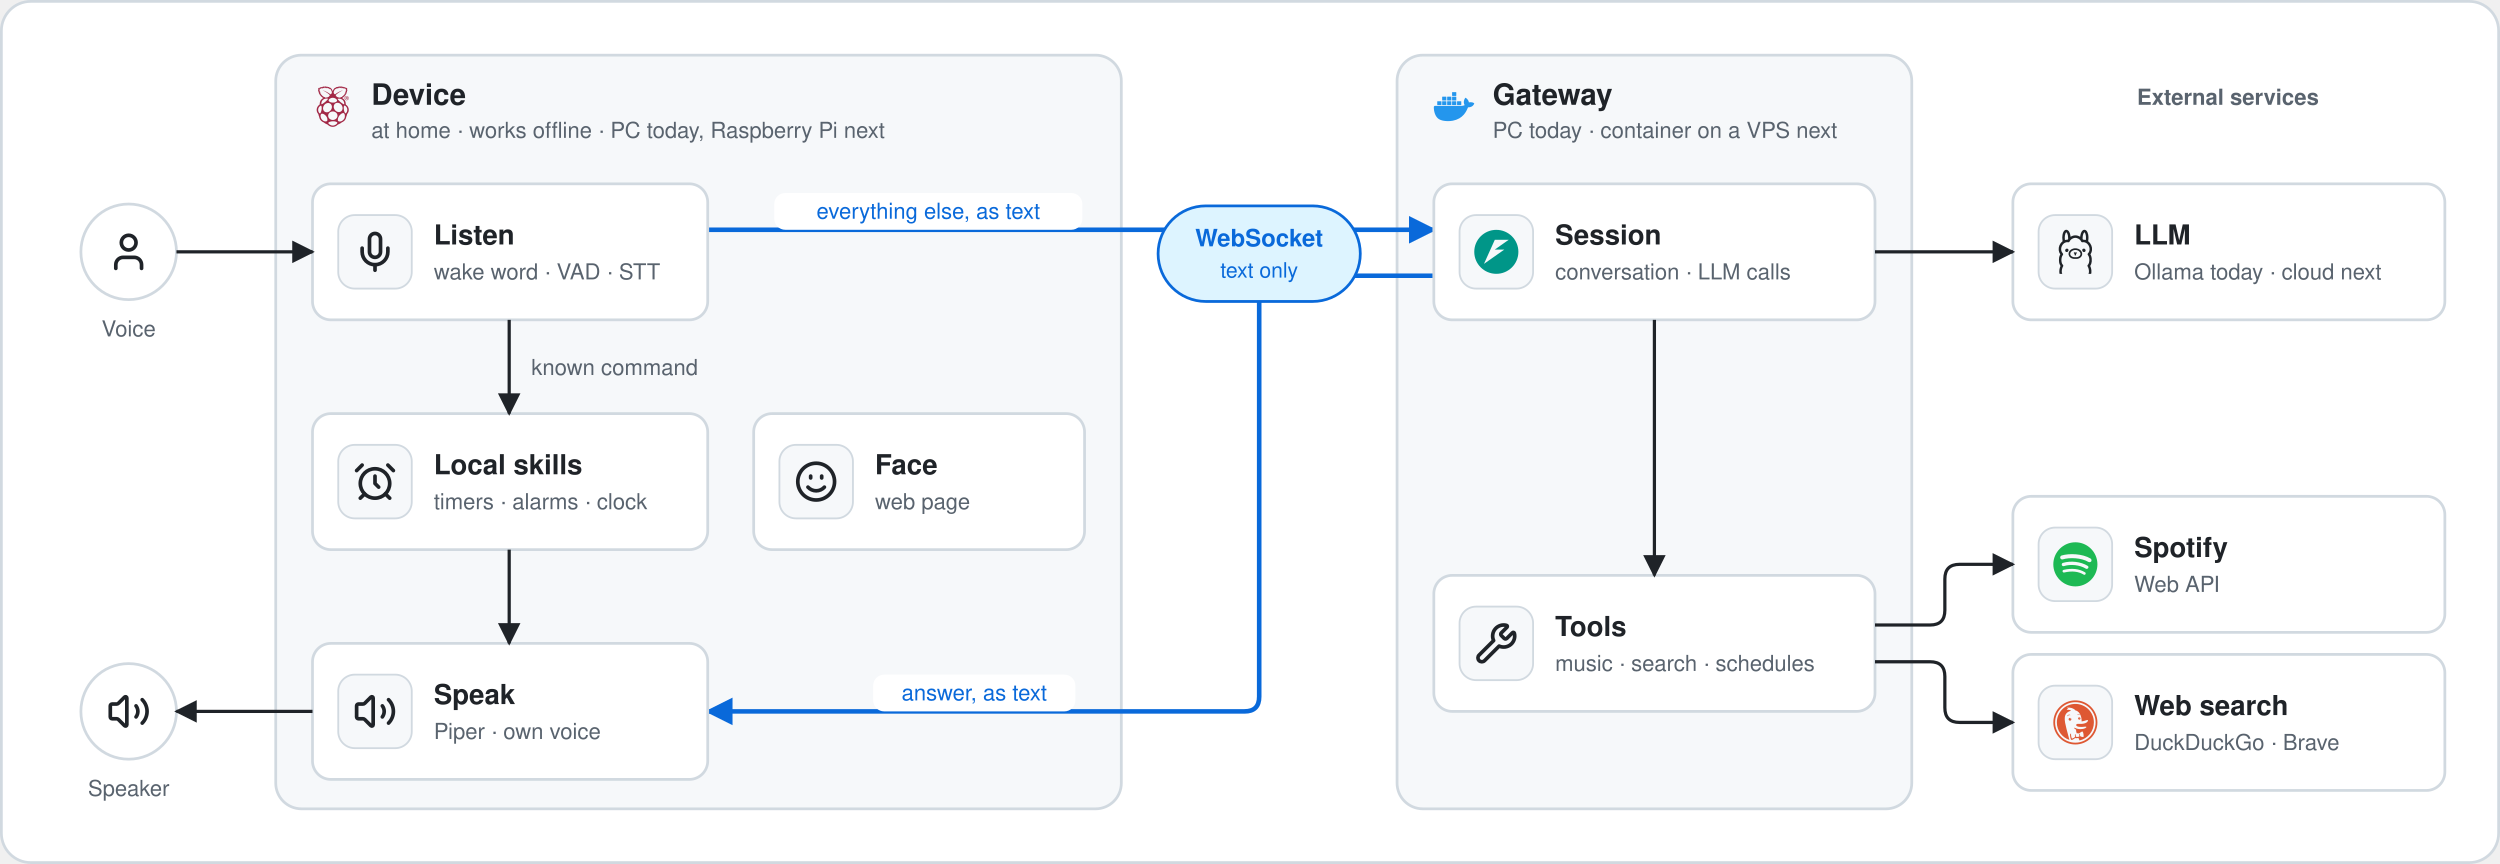
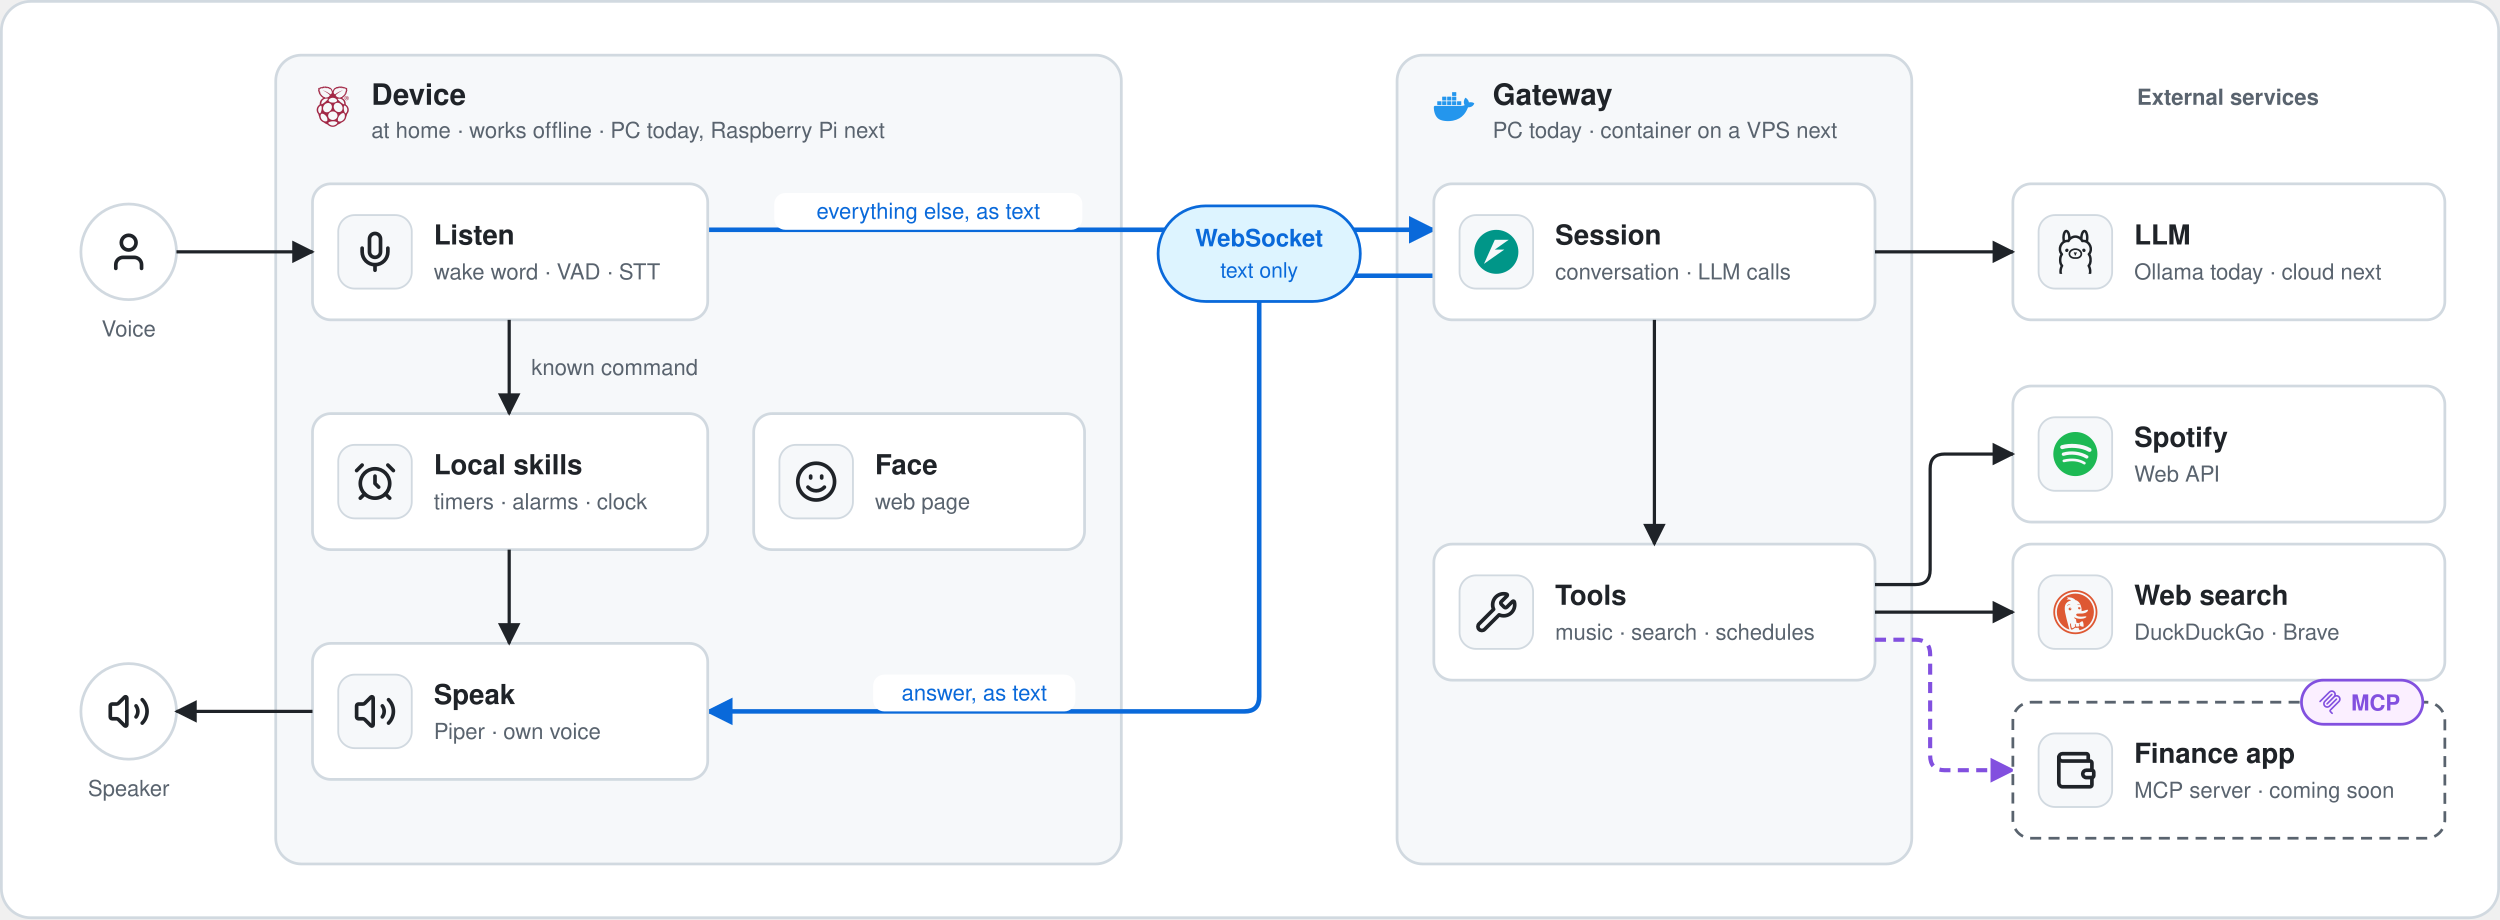
- <svg xmlns="http://www.w3.org/2000/svg" viewBox="0 0 1360 470" width="1360" height="470" font-family="-apple-system, 'Segoe UI', Helvetica, Arial, sans-serif" role="img" aria-label="Ideraldinho high-level architecture">
+ <svg xmlns="http://www.w3.org/2000/svg" viewBox="0 0 1360 500" width="1360" height="500" font-family="-apple-system, 'Segoe UI', Helvetica, Arial, sans-serif" role="img" aria-label="Ideraldinho high-level architecture">
  <defs>
    <marker id="ponta-local" viewBox="0 0 10 10" refX="9" refY="5" markerWidth="7" markerHeight="7" orient="auto-start-reverse">
      <path d="M0,0 L10,5 L0,10 z" fill="#1f2328" />
    </marker>
    <marker id="ponta-rede" viewBox="0 0 10 10" refX="9" refY="5" markerWidth="6" markerHeight="6" orient="auto-start-reverse">
      <path d="M0,0 L10,5 L0,10 z" fill="#0969da" />
    </marker>
+     <marker id="ponta-mcp" viewBox="0 0 10 10" refX="9" refY="5" markerWidth="6" markerHeight="6" orient="auto-start-reverse">
+       <path d="M0,0 L10,5 L0,10 z" fill="#8250df" />
+     </marker>
  </defs>
-   <rect x="0.75" y="0.75" width="1358.5" height="468.5" rx="16" fill="#ffffff" stroke="#d1d9e0" stroke-width="1.5" />
-   <rect x="150" y="30" width="460" height="410" rx="14" fill="#f6f8fa" stroke="#d1d9e0" stroke-width="1.5" />
+   <rect x="0.75" y="0.75" width="1358.5" height="498.5" rx="16" fill="#ffffff" stroke="#d1d9e0" stroke-width="1.5" />
+   <rect x="150" y="30" width="460" height="440" rx="14" fill="#f6f8fa" stroke="#d1d9e0" stroke-width="1.5" />
  <g transform="translate(170,47) scale(0.9166667)" fill="#A22846">
    <path d="m19.895 10.896-.173-.303c.007-2.175-1.002-3.061-2.179-3.735.356-.094.724-.171.825-.618.612-.157.74-.44.801-.74.16-.107.696-.406.639-.921.3-.207.467-.472.382-.849.322-.351.407-.642.27-.91.387-.48.215-.73.05-.982.29-.525.034-1.089-.776-.994-.322-.473-1.024-.366-1.133-.364-.121-.152-.282-.282-.775-.219-.32-.285-.677-.236-1.046-.096-.438-.34-.728-.068-1.058.036-.53-.171-.651.063-.912.158-.578-.12-.754.142-1.031.418l-.322-.006c-.872.506-1.305 1.537-1.458 2.066-.154-.53-.586-1.56-1.458-2.066l-.322.006C9.942.501 9.766.239 9.188.36 8.928.265 8.807.031 8.277.202c-.217-.068-.417-.208-.652-.201l0.0 0C7.502.004 7.369.049 7.218.166c-.369-.14-.726-.189-1.046.096-.494-.063-.654.067-.776.219C5.289.479 4.586.372 4.264.845c-.81-.094-1.065.469-.776.994-.165.252-.337.501.05.982-.137.268-.052.558.27.91-.085.376.082.642.382.849-.056.515.479.814.639.921.061.3.189.583.801.74.101.447.469.524.825.618-1.177.674-2.186 1.56-2.179 3.735l-.172.303c-1.349.808-2.563 3.406-.665 5.517.124.661.332 1.135.517 1.661.277 2.117 2.084 3.108 2.561 3.225.698.524 1.442 1.021 2.449 1.37.949.964 1.977 1.331 3.011 1.331.015 0 .031 0.0.046 0 1.034.001 2.062-.367 3.011-1.331 1.007-.348 1.751-.846 2.449-1.37.477-.117 2.284-1.109 2.561-3.225.185-.525.393-1 .517-1.661 1.898-2.111.684-4.709-.665-5.517zm-1.039-.371c-.07.876-4.635-3.05-3.847-3.181 2.139-.356 3.919.896 3.847 3.181zm-2.015 4.365c-1.148.741-2.803.263-3.695-1.068-.893-1.331-.686-3.01.462-3.751 1.148-.741 2.803-.263 3.695 1.068.893 1.331.686 3.01-.462 3.751zM13.659 1.372c.04.197.084.321.135.358.254-.272.461-.551.788-.812.001.154-.078.321.117.443.175-.236.412-.446.726-.624-.151.261-.026.34.055.449.24-.206.468-.414.911-.576-.121.147-.29.291-.111.461.247-.154.496-.309 1.083-.418-.132.147-.406.295-.24.443.31-.119.654-.205 1.034-.255-.182.15-.334.296-.185.412.332-.102.79-.24 1.237-.121l-.283.285c-.031.038.662.03 1.12.036-.167.232-.338.456-.437.855.045.046.272.02.486 0-.219.462-.6.578-.689.776.134.102.32.075.523.006-.158.325-.489.548-.751.812.066.047.182.075.456.043-.242.257-.534.492-.88.703.061.071.272.068.468.073-.314.307-.717.466-1.095.667.189.129.323.099.468.097-.268.22-.723.334-1.145.467.08.125.161.159.332.194-.447.247-1.087.134-1.268.261.043.124.167.205.314.273-.72.042-2.688-.026-3.065-1.516.737-.809 2.081-1.759 4.394-2.934-1.799.602-3.423 1.405-4.782 2.51-1.598-.744-.496-2.62.283-3.365zm-1.613 5.372c1.133-.012 2.536.833 2.53 1.629-.005.703-.985 1.272-2.521 1.261-1.504-.018-2.517-.715-2.514-1.396.003-.56 1.228-1.526 2.505-1.494zm-5.765-.601c.172-.035.252-.069.332-.194-.422-.133-.877-.247-1.145-.467.144.002.279.032.468-.097-.378-.201-.782-.36-1.096-.667.196-.005.406-.002.468-.073-.346-.211-.638-.446-.88-.703.274.033.389.004.456-.043-.262-.264-.593-.487-.751-.812.203.069.389.095.523-.006-.089-.198-.47-.314-.689-.776.214.02.441.046.486 0-.099-.399-.27-.623-.437-.855.458-.007 1.152.002 1.12-.036l-.283-.285c.447-.119.905.019 1.237.121.149-.116-.003-.263-.185-.412.38.05.724.136 1.034.255.166-.148-.108-.295-.24-.443.587.11.836.264 1.083.418.179-.169.01-.313-.111-.461.443.162.671.37.911.576.081-.108.207-.188.055-.449.314.178.551.389.726.624.195-.122.116-.289.117-.443.327.262.534.54.788.812.051-.037.096-.161.135-.358.779.745 1.881 2.621.283 3.365-1.359-1.104-2.982-1.906-4.78-2.509 2.312 1.174 3.656 2.124 4.392 2.933-.377 1.49-2.345 1.558-3.065 1.516.147-.068.27-.148.314-.273-.181-.126-.821-.013-1.268-.261zm2.817 1.133c.788.13-3.777 4.057-3.847 3.181-.072-2.285 1.708-3.537 3.847-3.181zm-4.847 8.757c-1.109-.879-1.467-3.453.59-4.61 1.239-.327.418 5.051-.59 4.61zm4.266 4.599c-.626.372-2.145.219-3.225-1.31-.728-1.282-.634-2.587-.123-2.97.765-.459 1.946.161 2.856 1.2.792.941 1.154 2.593.492 3.08zm-1.242-5.609c-1.148-.741-1.355-2.42-.462-3.751.893-1.331 2.547-1.809 3.695-1.068 1.148.741 1.355 2.42.462 3.751-.893 1.331-2.547 1.809-3.695 1.068zm4.795 8.228c-1.376.058-2.726-1.111-2.708-1.516-.021-.594 1.676-1.058 2.782-1.031 1.113-.048 2.607.353 2.61.885.018.517-1.355 1.684-2.684 1.661zm2.758-5.858c.008 1.39-1.226 2.522-2.756 2.53-1.53.007-2.777-1.113-2.785-2.503v-.026c-.008-1.39 1.226-2.523 2.756-2.53 1.53-.007 2.777 1.113 2.785 2.503a.779.779 0 0 1 0.0.026zm3.855 2.003c-1.186 1.621-2.792 1.684-3.39 1.232-.625-.581-.148-2.385.709-3.375v-0c.981-1.091 2.03-1.804 2.761-1.247.492.483.78 2.301-.081 3.389zm1.072-3.43c-1.009.441-1.83-4.937-.59-4.61 2.057 1.157 1.699 3.731.59 4.61zm-.026-8.328h.298v-.53h.299c.15 0 .205.062.226.205.015.109.011.239.048.325h.298c-.053-.076-.051-.236-.057-.321-.01-.137-.051-.28-.198-.318v-.004c.15-.061.215-.181.215-.341 0-.205-.154-.374-.397-.374h-.732v1.357zm.298-1.125h.327c.133 0 .205.057.205.188 0 .137-.072.194-.205.194H20.03v-.382zm-1.034.463c0 .701.568 1.269 1.27 1.269s1.27-.568 1.27-1.269c0-.701-.568-1.27-1.27-1.27-.701 0-1.27.568-1.27 1.27zm2.328 0c0 .585-.474 1.058-1.058 1.058s-1.058-.473-1.058-1.058c0-.585.474-1.058 1.058-1.058s1.058.473 1.058 1.058z" />
  </g>
  <text x="202" y="57" font-size="16" fill="#1f2328" font-weight="700" text-anchor="start">Device</text>
  <text x="202" y="75" font-size="12" fill="#59636e" font-weight="400" text-anchor="start">at home · works offline · PC today, Raspberry Pi next</text>
-   <rect x="760" y="30" width="280" height="410" rx="14" fill="#f6f8fa" stroke="#d1d9e0" stroke-width="1.5" />
+   <rect x="760" y="30" width="280" height="440" rx="14" fill="#f6f8fa" stroke="#d1d9e0" stroke-width="1.5" />
  <g transform="translate(780,47) scale(0.9166667)" fill="#2496ED">
    <path d="M13.983 11.078h2.119a.186.186 0 00.186-.185V9.006a.186.186 0 00-.186-.186h-2.119a.185.185 0 00-.185.185v1.888c0 .102.083.185.185.185m-2.954-5.43h2.118a.186.186 0 00.186-.186V3.574a.186.186 0 00-.186-.185h-2.118a.185.185 0 00-.185.185v1.888c0 .102.082.185.185.185m0 2.716h2.118a.187.187 0 00.186-.186V6.29a.186.186 0 00-.186-.185h-2.118a.185.185 0 00-.185.185v1.887c0 .102.082.185.185.186m-2.93 0h2.12a.186.186 0 00.184-.186V6.29a.185.185 0 00-.185-.185H8.1a.185.185 0 00-.185.185v1.887c0 .102.083.185.185.186m-2.964 0h2.119a.186.186 0 00.185-.186V6.29a.185.185 0 00-.185-.185H5.136a.186.186 0 00-.186.185v1.887c0 .102.084.185.186.186m5.893 2.715h2.118a.186.186 0 00.186-.185V9.006a.186.186 0 00-.186-.186h-2.118a.185.185 0 00-.185.185v1.888c0 .102.082.185.185.185m-2.93 0h2.12a.185.185 0 00.184-.185V9.006a.185.185 0 00-.184-.186h-2.12a.185.185 0 00-.184.185v1.888c0 .102.083.185.185.185m-2.964 0h2.119a.185.185 0 00.185-.185V9.006a.185.185 0 00-.184-.186h-2.12a.186.186 0 00-.186.186v1.887c0 .102.084.185.186.185m-2.92 0h2.12a.185.185 0 00.184-.185V9.006a.185.185 0 00-.184-.186h-2.12a.185.185 0 00-.184.185v1.888c0 .102.082.185.185.185M23.763 9.89c-.065-.051-.672-.51-1.954-.51-.338.001-.676.03-1.01.087-.248-1.7-1.653-2.53-1.716-2.566l-.344-.199-.226.327c-.284.438-.49.922-.612 1.43-.23.97-.09 1.882.403 2.661-.595.332-1.55.413-1.744.42H.751a.751.751 0 00-.75.748 11.376 11.376 0 00.692 4.062c.545 1.428 1.355 2.48 2.41 3.124 1.18.723 3.1 1.137 5.275 1.137.983.003 1.963-.086 2.93-.266a12.248 12.248 0 003.823-1.389c.98-.567 1.86-1.288 2.61-2.136 1.252-1.418 1.998-2.997 2.553-4.4h.221c1.372 0 2.215-.549 2.68-1.009.309-.293.55-.65.707-1.046l.098-.288Z" />
  </g>
  <text x="812" y="57" font-size="16" fill="#1f2328" font-weight="700" text-anchor="start">Gateway</text>
  <text x="812" y="75" font-size="12" fill="#59636e" font-weight="400" text-anchor="start">PC today · container on a VPS next</text>
  <text x="1212" y="57" font-size="12" fill="#59636e" font-weight="600" text-anchor="middle">External services</text>
  <path d="M385,125 L780,125" fill="none" stroke="#0969da" stroke-width="2.5" marker-end="url(#ponta-rede)" />
  <path d="M780,150 L693,150 Q685,150 685,158 L685,379 Q685,387 677,387 L385,387" fill="none" stroke="#0969da" stroke-width="2.5" marker-end="url(#ponta-rede)" />
  <rect x="421.2" y="105" width="167.6" height="20" rx="6" fill="#ffffff" />
  <text x="505" y="119" font-size="12" fill="#0969da" font-weight="500" text-anchor="middle">everything else, as text</text>
  <rect x="475.0" y="367" width="110.0" height="20" rx="6" fill="#ffffff" />
  <text x="530" y="381" font-size="12" fill="#0969da" font-weight="500" text-anchor="middle">answer, as text</text>
  <rect x="630" y="112" width="110" height="52" rx="26" fill="#ddf4ff" stroke="#0969da" stroke-width="1.5" />
  <text x="685" y="134" font-size="13" fill="#0969da" font-weight="700" text-anchor="middle">WebSocket</text>
  <text x="685" y="151" font-size="11.5" fill="#0969da" font-weight="500" text-anchor="middle">text only</text>
  <rect x="170" y="100" width="215" height="74" rx="10" fill="#ffffff" stroke="#d1d9e0" stroke-width="1.5" />
  <rect x="184" y="117" width="40" height="40" rx="9" fill="#f6f8fa" stroke="#d1d9e0" />
  <g transform="translate(192,125) scale(1.0)" fill="none" stroke="#1f2328" stroke-width="2" stroke-linecap="round" stroke-linejoin="round">
    <path d="M12 19v3" />
    <path d="M19 10v2a7 7 0 0 1-14 0v-2" />
    <rect x="9" y="2" width="6" height="13" rx="3" />
  </g>
  <text x="236" y="133" font-size="15" fill="#1f2328" font-weight="600" text-anchor="start">Listen</text>
  <text x="236" y="152" font-size="12" fill="#59636e" font-weight="400" text-anchor="start">wake word · VAD · STT</text>
  <rect x="170" y="225" width="215" height="74" rx="10" fill="#ffffff" stroke="#d1d9e0" stroke-width="1.5" />
  <rect x="184" y="242" width="40" height="40" rx="9" fill="#f6f8fa" stroke="#d1d9e0" />
  <g transform="translate(192,250) scale(1.0)" fill="none" stroke="#1f2328" stroke-width="2" stroke-linecap="round" stroke-linejoin="round">
    <circle cx="12" cy="13" r="8" />
    <path d="M12 9v4l2 2" />
    <path d="M5 3 2 6" />
    <path d="m22 6-3-3" />
    <path d="M6.38 18.7 4 21" />
    <path d="M17.64 18.67 20 21" />
  </g>
  <text x="236" y="258" font-size="15" fill="#1f2328" font-weight="600" text-anchor="start">Local skills</text>
  <text x="236" y="277" font-size="12" fill="#59636e" font-weight="400" text-anchor="start">timers · alarms · clock</text>
  <rect x="170" y="350" width="215" height="74" rx="10" fill="#ffffff" stroke="#d1d9e0" stroke-width="1.5" />
  <rect x="184" y="367" width="40" height="40" rx="9" fill="#f6f8fa" stroke="#d1d9e0" />
  <g transform="translate(192,375) scale(1.0)" fill="none" stroke="#1f2328" stroke-width="2" stroke-linecap="round" stroke-linejoin="round">
    <path d="M11 4.702a.705.705 0 0 0-1.203-.498L6.413 7.587A1.4 1.4 0 0 1 5.416 8H3a1 1 0 0 0-1 1v6a1 1 0 0 0 1 1h2.416a1.4 1.4 0 0 1 .997.413l3.383 3.384A.705.705 0 0 0 11 19.298z" />
    <path d="M16 9a5 5 0 0 1 0 6" />
    <path d="M19.364 18.364a9 9 0 0 0 0-12.728" />
  </g>
  <text x="236" y="383" font-size="15" fill="#1f2328" font-weight="600" text-anchor="start">Speak</text>
  <text x="236" y="402" font-size="12" fill="#59636e" font-weight="400" text-anchor="start">Piper · own voice</text>
  <rect x="410" y="225" width="180" height="74" rx="10" fill="#ffffff" stroke="#d1d9e0" stroke-width="1.5" />
  <rect x="424" y="242" width="40" height="40" rx="9" fill="#f6f8fa" stroke="#d1d9e0" />
  <g transform="translate(432,250) scale(1.0)" fill="none" stroke="#1f2328" stroke-width="2" stroke-linecap="round" stroke-linejoin="round">
    <path d="M15 10V9" />
    <path d="M16.472 15a6 6 0 01-8.943 0" />
    <path d="M9 10V9" />
    <circle cx="12" cy="12" r="10" />
  </g>
  <text x="476" y="258" font-size="15" fill="#1f2328" font-weight="600" text-anchor="start">Face</text>
  <text x="476" y="277" font-size="12" fill="#59636e" font-weight="400" text-anchor="start">web page</text>
  <path d="M277,174 L277,225" fill="none" stroke="#1f2328" stroke-width="1.75" marker-end="url(#ponta-local)" />
  <path d="M277,299 L277,350" fill="none" stroke="#1f2328" stroke-width="1.75" marker-end="url(#ponta-local)" />
  <text x="289" y="204" font-size="12" fill="#59636e" font-weight="500" text-anchor="start">known command</text>
  <rect x="780" y="100" width="240" height="74" rx="10" fill="#ffffff" stroke="#d1d9e0" stroke-width="1.5" />
  <rect x="794" y="117" width="40" height="40" rx="9" fill="#f6f8fa" stroke="#d1d9e0" />
  <g transform="translate(802,125) scale(1.0)" fill="#009688">
    <path d="M12 .039C5.373.038 0 5.393 0 11.999c-.001 6.607 5.372 11.963 12 11.963 6.628 0 12.001-5.356 12-11.963-0-6.606-5.373-11.96-12-11.96m-.829 5.415h7.55l-7.58 5.328h5.183L5.279 18.544q2.947-6.544 5.892-13.09" />
  </g>
  <text x="846" y="133" font-size="15" fill="#1f2328" font-weight="600" text-anchor="start">Session</text>
  <text x="846" y="152" font-size="12" fill="#59636e" font-weight="400" text-anchor="start">conversation · LLM calls</text>
-   <rect x="780" y="313" width="240" height="74" rx="10" fill="#ffffff" stroke="#d1d9e0" stroke-width="1.5" />
-   <rect x="794" y="330" width="40" height="40" rx="9" fill="#f6f8fa" stroke="#d1d9e0" />
-   <g transform="translate(802,338) scale(1.0)" fill="none" stroke="#1f2328" stroke-width="2" stroke-linecap="round" stroke-linejoin="round">
+   <rect x="780" y="296" width="240" height="74" rx="10" fill="#ffffff" stroke="#d1d9e0" stroke-width="1.5" />
+   <rect x="794" y="313" width="40" height="40" rx="9" fill="#f6f8fa" stroke="#d1d9e0" />
+   <g transform="translate(802,321) scale(1.0)" fill="none" stroke="#1f2328" stroke-width="2" stroke-linecap="round" stroke-linejoin="round">
    <path d="M14.7 6.3a1 1 0 0 0 0 1.4l1.6 1.6a1 1 0 0 0 1.4 0l3.106-3.105c.32-.322.863-.22.983.218a6 6 0 0 1-8.259 7.057l-7.91 7.91a1 1 0 0 1-2.999-3l7.91-7.91a6 6 0 0 1 7.057-8.259c.438.12.54.662.219.984z" />
  </g>
-   <text x="846" y="346" font-size="15" fill="#1f2328" font-weight="600" text-anchor="start">Tools</text>
-   <text x="846" y="365" font-size="12" fill="#59636e" font-weight="400" text-anchor="start">music · search · schedules</text>
-   <path d="M900,174 L900,313" fill="none" stroke="#1f2328" stroke-width="1.75" marker-end="url(#ponta-local)" />
+   <text x="846" y="329" font-size="15" fill="#1f2328" font-weight="600" text-anchor="start">Tools</text>
+   <text x="846" y="348" font-size="12" fill="#59636e" font-weight="400" text-anchor="start">music · search · schedules</text>
+   <path d="M900,174 L900,296" fill="none" stroke="#1f2328" stroke-width="1.75" marker-end="url(#ponta-local)" />
  <rect x="1095" y="100" width="235" height="74" rx="10" fill="#ffffff" stroke="#d1d9e0" stroke-width="1.5" />
  <rect x="1109" y="117" width="40" height="40" rx="9" fill="#f6f8fa" stroke="#d1d9e0" />
  <g transform="translate(1117,125) scale(1.0)" fill="#1f2328">
    <path d="M16.361 10.26a.894.894 0 0 0-.558.47l-.072.148.001.207c0 .193.004.217.059.353.076.193.152.312.291.448.24.238.51.3.872.205a.86.86 0 0 0 .517-.436.752.752 0 0 0 .08-.498c-.064-.453-.33-.782-.724-.897a1.06 1.06 0 0 0-.466 0zm-9.203.005c-.305.096-.533.32-.65.639a1.187 1.187 0 0 0-.06.52c.057.309.31.59.598.667.362.095.632.033.872-.205.14-.136.215-.255.291-.448.055-.136.059-.16.059-.353l.001-.207-.072-.148a.894.894 0 0 0-.565-.472 1.02 1.02 0 0 0-.474.007Zm4.184 2c-.131.071-.223.25-.195.383.031.143.157.288.353.407.105.063.112.072.117.136.004.038-.01.146-.029.243-.02.094-.036.194-.036.222.002.074.07.195.143.253.064.052.076.054.255.059.164.005.198.001.264-.03.169-.082.212-.234.15-.525-.052-.243-.042-.28.087-.355.137-.08.281-.219.324-.314a.365.365 0 0 0-.175-.48.394.394 0 0 0-.181-.033c-.126 0-.207.03-.355.124l-.085.053-.053-.032c-.219-.13-.259-.145-.391-.143a.396.396 0 0 0-.193.032zm.39-2.195c-.373.036-.475.05-.654.086-.291.06-.68.195-.951.328-.94.46-1.589 1.226-1.787 2.114-.04.176-.045.234-.045.53 0 .294.005.357.043.524.264 1.16 1.332 2.017 2.714 2.173.3.033 1.596.033 1.896 0 1.11-.125 2.064-.727 2.493-1.571.114-.226.169-.372.22-.602.039-.167.044-.23.044-.523 0-.297-.005-.355-.045-.531-.288-1.29-1.539-2.304-3.072-2.497a6.873 6.873 0 0 0-.855-.031zm.645.937a3.283 3.283 0 0 1 1.44.514c.223.148.537.458.671.662.166.251.26.508.303.82.02.143.01.251-.043.482-.08.345-.332.705-.672.957a3.115 3.115 0 0 1-.689.348c-.382.122-.632.144-1.525.138-.582-.006-.686-.01-.853-.042-.57-.107-1.022-.334-1.35-.68-.264-.28-.385-.535-.45-.946-.03-.192.025-.509.137-.776.136-.326.488-.73.836-.963.403-.269.934-.46 1.422-.512.187-.02.586-.02.773-.002zm-5.503-11a1.653 1.653 0 0 0-.683.298C5.617.74 5.173 1.666 4.985 2.819c-.07.436-.119 1.04-.119 1.503 0 .544.064 1.24.155 1.721.02.107.031.202.023.208a8.12 8.12 0 0 1-.187.152 5.324 5.324 0 0 0-.949 1.02 5.49 5.49 0 0 0-.94 2.339 6.625 6.625 0 0 0-.023 1.357c.091.78.325 1.438.727 2.04l.13.195-.037.064c-.269.452-.498 1.105-.605 1.732-.084.496-.095.629-.095 1.294 0 .67.009.803.088 1.266.095.555.288 1.143.503 1.534.071.128.243.393.264.407.007.003-.014.067-.046.141a7.405 7.405 0 0 0-.548 1.873c-.062.417-.071.552-.071.991 0 .56.031.832.148 1.279L3.42 24h1.478l-.05-.091c-.297-.552-.325-1.575-.068-2.597.117-.472.25-.819.498-1.296l.148-.29v-.177c0-.165-.003-.184-.057-.293a.915.915 0 0 0-.194-.25 1.74 1.74 0 0 1-.385-.543c-.424-.92-.506-2.286-.208-3.451.124-.486.329-.918.544-1.154a.787.787 0 0 0 .223-.531c0-.195-.07-.355-.224-.522a3.136 3.136 0 0 1-.817-1.729c-.14-.96.114-2.005.69-2.834.563-.814 1.353-1.336 2.237-1.475.199-.033.57-.028.776.01.226.04.367.028.512-.041.179-.085.268-.19.374-.431.093-.215.165-.333.36-.576.234-.29.46-.489.822-.729.413-.27.884-.467 1.352-.561.17-.035.25-.04.569-.04.319 0 .398.005.569.04a4.07 4.07 0 0 1 1.914.997c.117.109.398.457.488.602.034.057.095.177.132.267.105.241.195.346.374.43.14.068.286.082.503.045.343-.058.607-.053.943.016 1.144.23 2.14 1.173 2.581 2.437.385 1.108.276 2.267-.296 3.153-.097.15-.193.27-.333.419-.301.322-.301.722-.001 1.053.493.539.801 1.866.708 3.036-.062.772-.26 1.463-.533 1.854a2.096 2.096 0 0 1-.224.258.916.916 0 0 0-.194.25c-.054.109-.057.128-.057.293v.178l.148.29c.248.476.38.823.498 1.295.253 1.008.231 2.01-.059 2.581a.845.845 0 0 0-.044.098c0 .006.329.009.732.009h.73l.02-.074.036-.134c.019-.076.057-.3.088-.516.029-.217.029-1.016 0-1.258-.11-.875-.295-1.57-.597-2.226-.032-.074-.053-.138-.046-.141.008-.005.057-.074.108-.152.376-.569.607-1.284.724-2.228.031-.26.031-1.378 0-1.628-.083-.645-.182-1.082-.348-1.525a6.083 6.083 0 0 0-.329-.7l-.038-.064.131-.194c.402-.604.636-1.262.727-2.04a6.625 6.625 0 0 0-.024-1.358 5.512 5.512 0 0 0-.939-2.339 5.325 5.325 0 0 0-.95-1.02 8.097 8.097 0 0 1-.186-.152.692.692 0 0 1 .023-.208c.208-1.087.201-2.443-.017-3.503-.19-.924-.535-1.658-.98-2.082-.354-.338-.716-.482-1.15-.455-.996.059-1.8 1.205-2.116 3.01a6.805 6.805 0 0 0-.097.726c0 .036-.007.066-.015.066a.96.96 0 0 1-.149-.078A4.857 4.857 0 0 0 12 3.03c-.832 0-1.687.243-2.456.698a.958.958 0 0 1-.148.078c-.008 0-.015-.03-.015-.066a6.71 6.71 0 0 0-.097-.725C8.997 1.392 8.337.319 7.46.048a2.096 2.096 0 0 0-.585-.041Zm.293 1.402c.248.197.523.759.682 1.388.03.113.06.244.069.292.007.047.026.152.041.233.067.365.098.76.102 1.24l.002.475-.12.175-.118.178h-.278c-.324 0-.646.041-.954.124l-.238.06c-.033.007-.038-.003-.057-.144a8.438 8.438 0 0 1 .016-2.323c.124-.788.413-1.501.696-1.711.067-.05.079-.049.157.013zm9.825-.012c.17.126.358.46.498.888.28.854.36 2.028.212 3.145-.019.14-.024.151-.057.144l-.238-.06a3.693 3.693 0 0 0-.954-.124h-.278l-.119-.178-.119-.175.002-.474c.004-.669.066-1.19.214-1.772.157-.623.434-1.185.68-1.382.078-.062.09-.063.159-.012z" />
  </g>
  <text x="1161" y="133" font-size="15" fill="#1f2328" font-weight="600" text-anchor="start">LLM</text>
  <text x="1161" y="152" font-size="12" fill="#59636e" font-weight="400" text-anchor="start">Ollama today · cloud next</text>
-   <rect x="1095" y="270" width="235" height="74" rx="10" fill="#ffffff" stroke="#d1d9e0" stroke-width="1.5" />
-   <rect x="1109" y="287" width="40" height="40" rx="9" fill="#f6f8fa" stroke="#d1d9e0" />
-   <g transform="translate(1117,295) scale(1.0)" fill="#1DB954">
+   <rect x="1095" y="210" width="235" height="74" rx="10" fill="#ffffff" stroke="#d1d9e0" stroke-width="1.5" />
+   <rect x="1109" y="227" width="40" height="40" rx="9" fill="#f6f8fa" stroke="#d1d9e0" />
+   <g transform="translate(1117,235) scale(1.0)" fill="#1DB954">
    <path d="M12 0C5.4 0 0 5.4 0 12s5.4 12 12 12 12-5.4 12-12S18.66 0 12 0zm5.521 17.34c-.24.359-.66.48-1.021.24-2.82-1.74-6.36-2.101-10.561-1.141-.418.122-.779-.179-.899-.539-.12-.421.18-.78.54-.9 4.56-1.021 8.52-.6 11.64 1.32.42.18.479.659.301 1.02zm1.44-3.3c-.301.42-.841.6-1.262.3-3.239-1.98-8.159-2.58-11.939-1.38-.479.12-1.02-.12-1.14-.6-.12-.48.12-1.021.6-1.141C9.6 9.9 15 10.561 18.72 12.84c.361.181.54.78.241 1.2zm.12-3.36C15.24 8.4 8.82 8.16 5.16 9.301c-.6.179-1.2-.181-1.38-.721-.18-.601.18-1.2.72-1.381 4.26-1.26 11.28-1.02 15.721 1.621.539.3.719 1.02.419 1.56-.299.421-1.02.599-1.559.3z" />
  </g>
-   <text x="1161" y="303" font-size="15" fill="#1f2328" font-weight="600" text-anchor="start">Spotify</text>
-   <text x="1161" y="322" font-size="12" fill="#59636e" font-weight="400" text-anchor="start">Web API</text>
-   <rect x="1095" y="356" width="235" height="74" rx="10" fill="#ffffff" stroke="#d1d9e0" stroke-width="1.5" />
-   <rect x="1109" y="373" width="40" height="40" rx="9" fill="#f6f8fa" stroke="#d1d9e0" />
-   <g transform="translate(1117,381) scale(1.0)" fill="#DE5833">
+   <text x="1161" y="243" font-size="15" fill="#1f2328" font-weight="600" text-anchor="start">Spotify</text>
+   <text x="1161" y="262" font-size="12" fill="#59636e" font-weight="400" text-anchor="start">Web API</text>
+   <rect x="1095" y="296" width="235" height="74" rx="10" fill="#ffffff" stroke="#d1d9e0" stroke-width="1.5" />
+   <rect x="1109" y="313" width="40" height="40" rx="9" fill="#f6f8fa" stroke="#d1d9e0" />
+   <g transform="translate(1117,321) scale(1.0)" fill="#DE5833">
    <path d="M12 0C5.37 0 0 5.37 0 12s5.37 12 12 12 12-5.37 12-12S18.63 0 12 0zm0 .984C18.083.984 23.016 5.916 23.016 12S18.084 23.016 12 23.016.984 18.084.984 12C.984 5.917 5.916.984 12 .984zm0 .938C6.434 1.922 1.922 6.434 1.922 12c0 4.437 2.867 8.205 6.85 9.55-.237-.82-.776-2.753-1.6-6.052-1.184-4.741-2.064-8.606 2.379-9.813.047-.011.064-.064.03-.093-.514-.467-1.382-.548-2.233-.38a.06.06 0 0 1-.07-.058c0-.011 0-.023.011-.035.205-.286.572-.507.822-.64a1.843 1.843 0 0 0-.607-.335c-.059-.022-.059-.12-.006-.144.006-.006.012-.012.024-.012 1.749-.233 3.586.292 4.49 1.448.011.011.023.017.035.023 2.968.635 3.509 4.837 3.328 5.998a9.607 9.607 0 0 0 2.346-.576c.746-.286 1.008-.222 1.101-.053.1.193-.018.513-.28.81-.496.567-1.393 1.01-2.974 1.137-.546.044-1.029.024-1.445.006-.789-.035-1.339-.059-1.633.39-.192.298-.041.998 1.487 1.22 1.09.157 2.078.047 2.798-.034.643-.07 1.073-.118 1.172.069.21.402-.996 1.207-3.066 1.224-.158 0-.315-.006-.467-.011-1.283-.065-2.227-.414-2.816-.735a.094.094 0 0 1-.035-.017c-.105-.059-.31.045-.188.267.07.134.444.478 1.004.776-.058.466.087 1.184.338 2l.088-.016c.041-.009.087-.019.134-.025.507-.082.775.012.926.175.717-.536 1.913-1.294 2.03-1.154.583.694.66 2.332.53 2.99-.004.012-.017.024-.04.035-.274.117-1.783-.296-1.783-.511-.059-1.075-.26-1.173-.493-1.225h-.156c.006.006.012.018.018.03l.052.12c.093.257.24 1.063.13 1.26-.112.199-.835.297-1.284.303-.443.006-.543-.158-.637-.408-.07-.204-.103-.675-.103-.95a.857.857 0 0 1 .012-.216c-.134.058-.333.193-.397.281-.017.262-.017.682.123 1.149.07.221-1.518 1.164-1.74.99-.227-.181-.634-1.952-.459-2.67-.187.017-.338.075-.42.191-.367.508.093 2.933.582 3.248.257.169 1.54-.553 2.176-1.095.105.145.305.158.553.158.326-.012.782-.06 1.103-.158.192.45.423.972.613 1.388 4.47-1.032 7.803-5.037 7.803-9.82 0-5.566-4.512-10.078-10.078-10.078zm1.791 5.646c-.42 0-.678.146-.795.332-.023.047.047.094.094.07.14-.075.357-.161.701-.156.328.006.516.09.67.159l.023.01c.041.017.088-.03.059-.065-.134-.18-.332-.35-.752-.35zm-5.078.198a1.24 1.24 0 0 0-.522.082c-.454.169-.67.526-.67.76 0 .051.112.057.141.011.081-.123.21-.31.617-.478.408-.17.73-.146.951-.094.047.012.083-.041.041-.07a.989.989 0 0 0-.558-.211zm5.434 1.423a.651.651 0 0 0-.655.647.652.652 0 0 0 1.307 0 .646.646 0 0 0-.652-.647zm.283.262h.008a.17.17 0 0 1 .17.17c0 .093-.077.17-.17.17a.17.17 0 0 1-.17-.17c0-.09.072-.165.162-.17zm-5.358.076a.752.752 0 0 0-.758.758c0 .42.338.758.758.758s.758-.337.758-.758a.756.756 0 0 0-.758-.758zm.328.303h.01c.112 0 .2.089.2.2 0 .11-.088.197-.2.197a.195.195 0 0 1-.197-.198c0-.107.082-.194.187-.199z" />
  </g>
-   <text x="1161" y="389" font-size="15" fill="#1f2328" font-weight="600" text-anchor="start">Web search</text>
-   <text x="1161" y="408" font-size="12" fill="#59636e" font-weight="400" text-anchor="start">DuckDuckGo · Brave</text>
+   <text x="1161" y="329" font-size="15" fill="#1f2328" font-weight="600" text-anchor="start">Web search</text>
+   <text x="1161" y="348" font-size="12" fill="#59636e" font-weight="400" text-anchor="start">DuckDuckGo · Brave</text>
  <path d="M1020,137 L1095,137" fill="none" stroke="#1f2328" stroke-width="1.75" marker-end="url(#ponta-local)" />
-   <path d="M1020,340 L1050,340 Q1058,340 1058,332 L1058,315 Q1058,307 1066,307 L1095,307" fill="none" stroke="#1f2328" stroke-width="1.75" marker-end="url(#ponta-local)" />
-   <path d="M1020,360 L1050,360 Q1058,360 1058,368 L1058,385 Q1058,393 1066,393 L1095,393" fill="none" stroke="#1f2328" stroke-width="1.75" marker-end="url(#ponta-local)" />
+   <path d="M1020,318 L1042,318 Q1050,318 1050,310 L1050,255 Q1050,247 1058,247 L1095,247" fill="none" stroke="#1f2328" stroke-width="1.75" marker-end="url(#ponta-local)" />
+   <path d="M1020,333 L1095,333" fill="none" stroke="#1f2328" stroke-width="1.75" marker-end="url(#ponta-local)" />
+   <path d="M1020,348 L1042,348 Q1050,348 1050,356 L1050,411 Q1050,419 1058,419 L1095,419" fill="none" stroke="#8250df" stroke-width="2.25" stroke-dasharray="6 4" marker-end="url(#ponta-mcp)" />
+   <rect x="1095" y="382" width="235" height="74" rx="10" fill="#ffffff" stroke="#59636e" stroke-width="1.5" stroke-dasharray="6 4" />
+   <rect x="1109" y="399" width="40" height="40" rx="9" fill="#f6f8fa" stroke="#d1d9e0" />
+   <g transform="translate(1117,407) scale(1.0)" fill="none" stroke="#1f2328" stroke-width="2" stroke-linecap="round" stroke-linejoin="round">
+     <path d="M19 7V4a1 1 0 0 0-1-1H5a2 2 0 0 0 0 4h15a1 1 0 0 1 1 1v4h-3a2 2 0 0 0 0 4h3a1 1 0 0 0 1-1v-2a1 1 0 0 0-1-1" />
+     <path d="M3 5v14a2 2 0 0 0 2 2h15a1 1 0 0 0 1-1v-4" />
+   </g>
+   <text x="1161" y="415" font-size="15" fill="#1f2328" font-weight="600" text-anchor="start">Finance app</text>
+   <text x="1161" y="434" font-size="12" fill="#59636e" font-weight="400" text-anchor="start">MCP server · coming soon</text>
+   <rect x="1252" y="370" width="66" height="24" rx="12" fill="#fbefff" stroke="#8250df" stroke-width="1.5" />
+   <g transform="translate(1261,375.5) scale(0.5416667)" fill="#8250df">
+     <path d="M13.85 0a4.16 4.16 0 0 0-2.95 1.217L1.456 10.66a.835.835 0 0 0 0 1.18.835.835 0 0 0 1.18 0l9.442-9.442a2.49 2.49 0 0 1 3.541 0 2.49 2.49 0 0 1 0 3.541L8.59 12.97l-.1.1a.835.835 0 0 0 0 1.18.835.835 0 0 0 1.18 0l.1-.098 7.03-7.034a2.49 2.49 0 0 1 3.542 0l.049.05a2.49 2.49 0 0 1 0 3.54l-8.54 8.54a1.96 1.96 0 0 0 0 2.755l1.753 1.753a.835.835 0 0 0 1.18 0 .835.835 0 0 0 0-1.18l-1.753-1.753a.266.266 0 0 1 0-.394l8.54-8.54a4.185 4.185 0 0 0 0-5.9l-.05-.05a4.16 4.16 0 0 0-2.95-1.218c-.2 0-.401.02-.6.048a4.17 4.17 0 0 0-1.17-3.552A4.16 4.16 0 0 0 13.85 0m0 3.333a.84.84 0 0 0-.59.245L6.275 10.56a4.186 4.186 0 0 0 0 5.902 4.186 4.186 0 0 0 5.902 0L19.16 9.48a.835.835 0 0 0 0-1.18.835.835 0 0 0-1.18 0l-6.985 6.984a2.49 2.49 0 0 1-3.54 0 2.49 2.49 0 0 1 0-3.54l6.983-6.985a.835.835 0 0 0 0-1.18.84.84 0 0 0-.59-.245" />
+   </g>
+   <text x="1279" y="386.5" font-size="12" fill="#8250df" font-weight="700" text-anchor="start">MCP</text>
  <circle cx="70" cy="137" r="26" fill="#ffffff" stroke="#d1d9e0" stroke-width="1.5" />
  <g transform="translate(58,125) scale(1.0)" fill="none" stroke="#1f2328" stroke-width="2" stroke-linecap="round" stroke-linejoin="round">
    <path d="M19 21v-2a4 4 0 0 0-4-4H9a4 4 0 0 0-4 4v2" />
    <circle cx="12" cy="7" r="4" />
  </g>
  <text x="70" y="183" font-size="12" fill="#59636e" font-weight="500" text-anchor="middle">Voice</text>
  <circle cx="70" cy="387" r="26" fill="#ffffff" stroke="#d1d9e0" stroke-width="1.5" />
  <g transform="translate(58,375) scale(1.0)" fill="none" stroke="#1f2328" stroke-width="2" stroke-linecap="round" stroke-linejoin="round">
    <path d="M11 4.702a.705.705 0 0 0-1.203-.498L6.413 7.587A1.4 1.4 0 0 1 5.416 8H3a1 1 0 0 0-1 1v6a1 1 0 0 0 1 1h2.416a1.4 1.4 0 0 1 .997.413l3.383 3.384A.705.705 0 0 0 11 19.298z" />
    <path d="M16 9a5 5 0 0 1 0 6" />
    <path d="M19.364 18.364a9 9 0 0 0 0-12.728" />
  </g>
  <text x="70" y="433" font-size="12" fill="#59636e" font-weight="500" text-anchor="middle">Speaker</text>
  <path d="M96,137 L170,137" fill="none" stroke="#1f2328" stroke-width="1.75" marker-end="url(#ponta-local)" />
  <path d="M170,387 L96,387" fill="none" stroke="#1f2328" stroke-width="1.75" marker-end="url(#ponta-local)" />
</svg>
